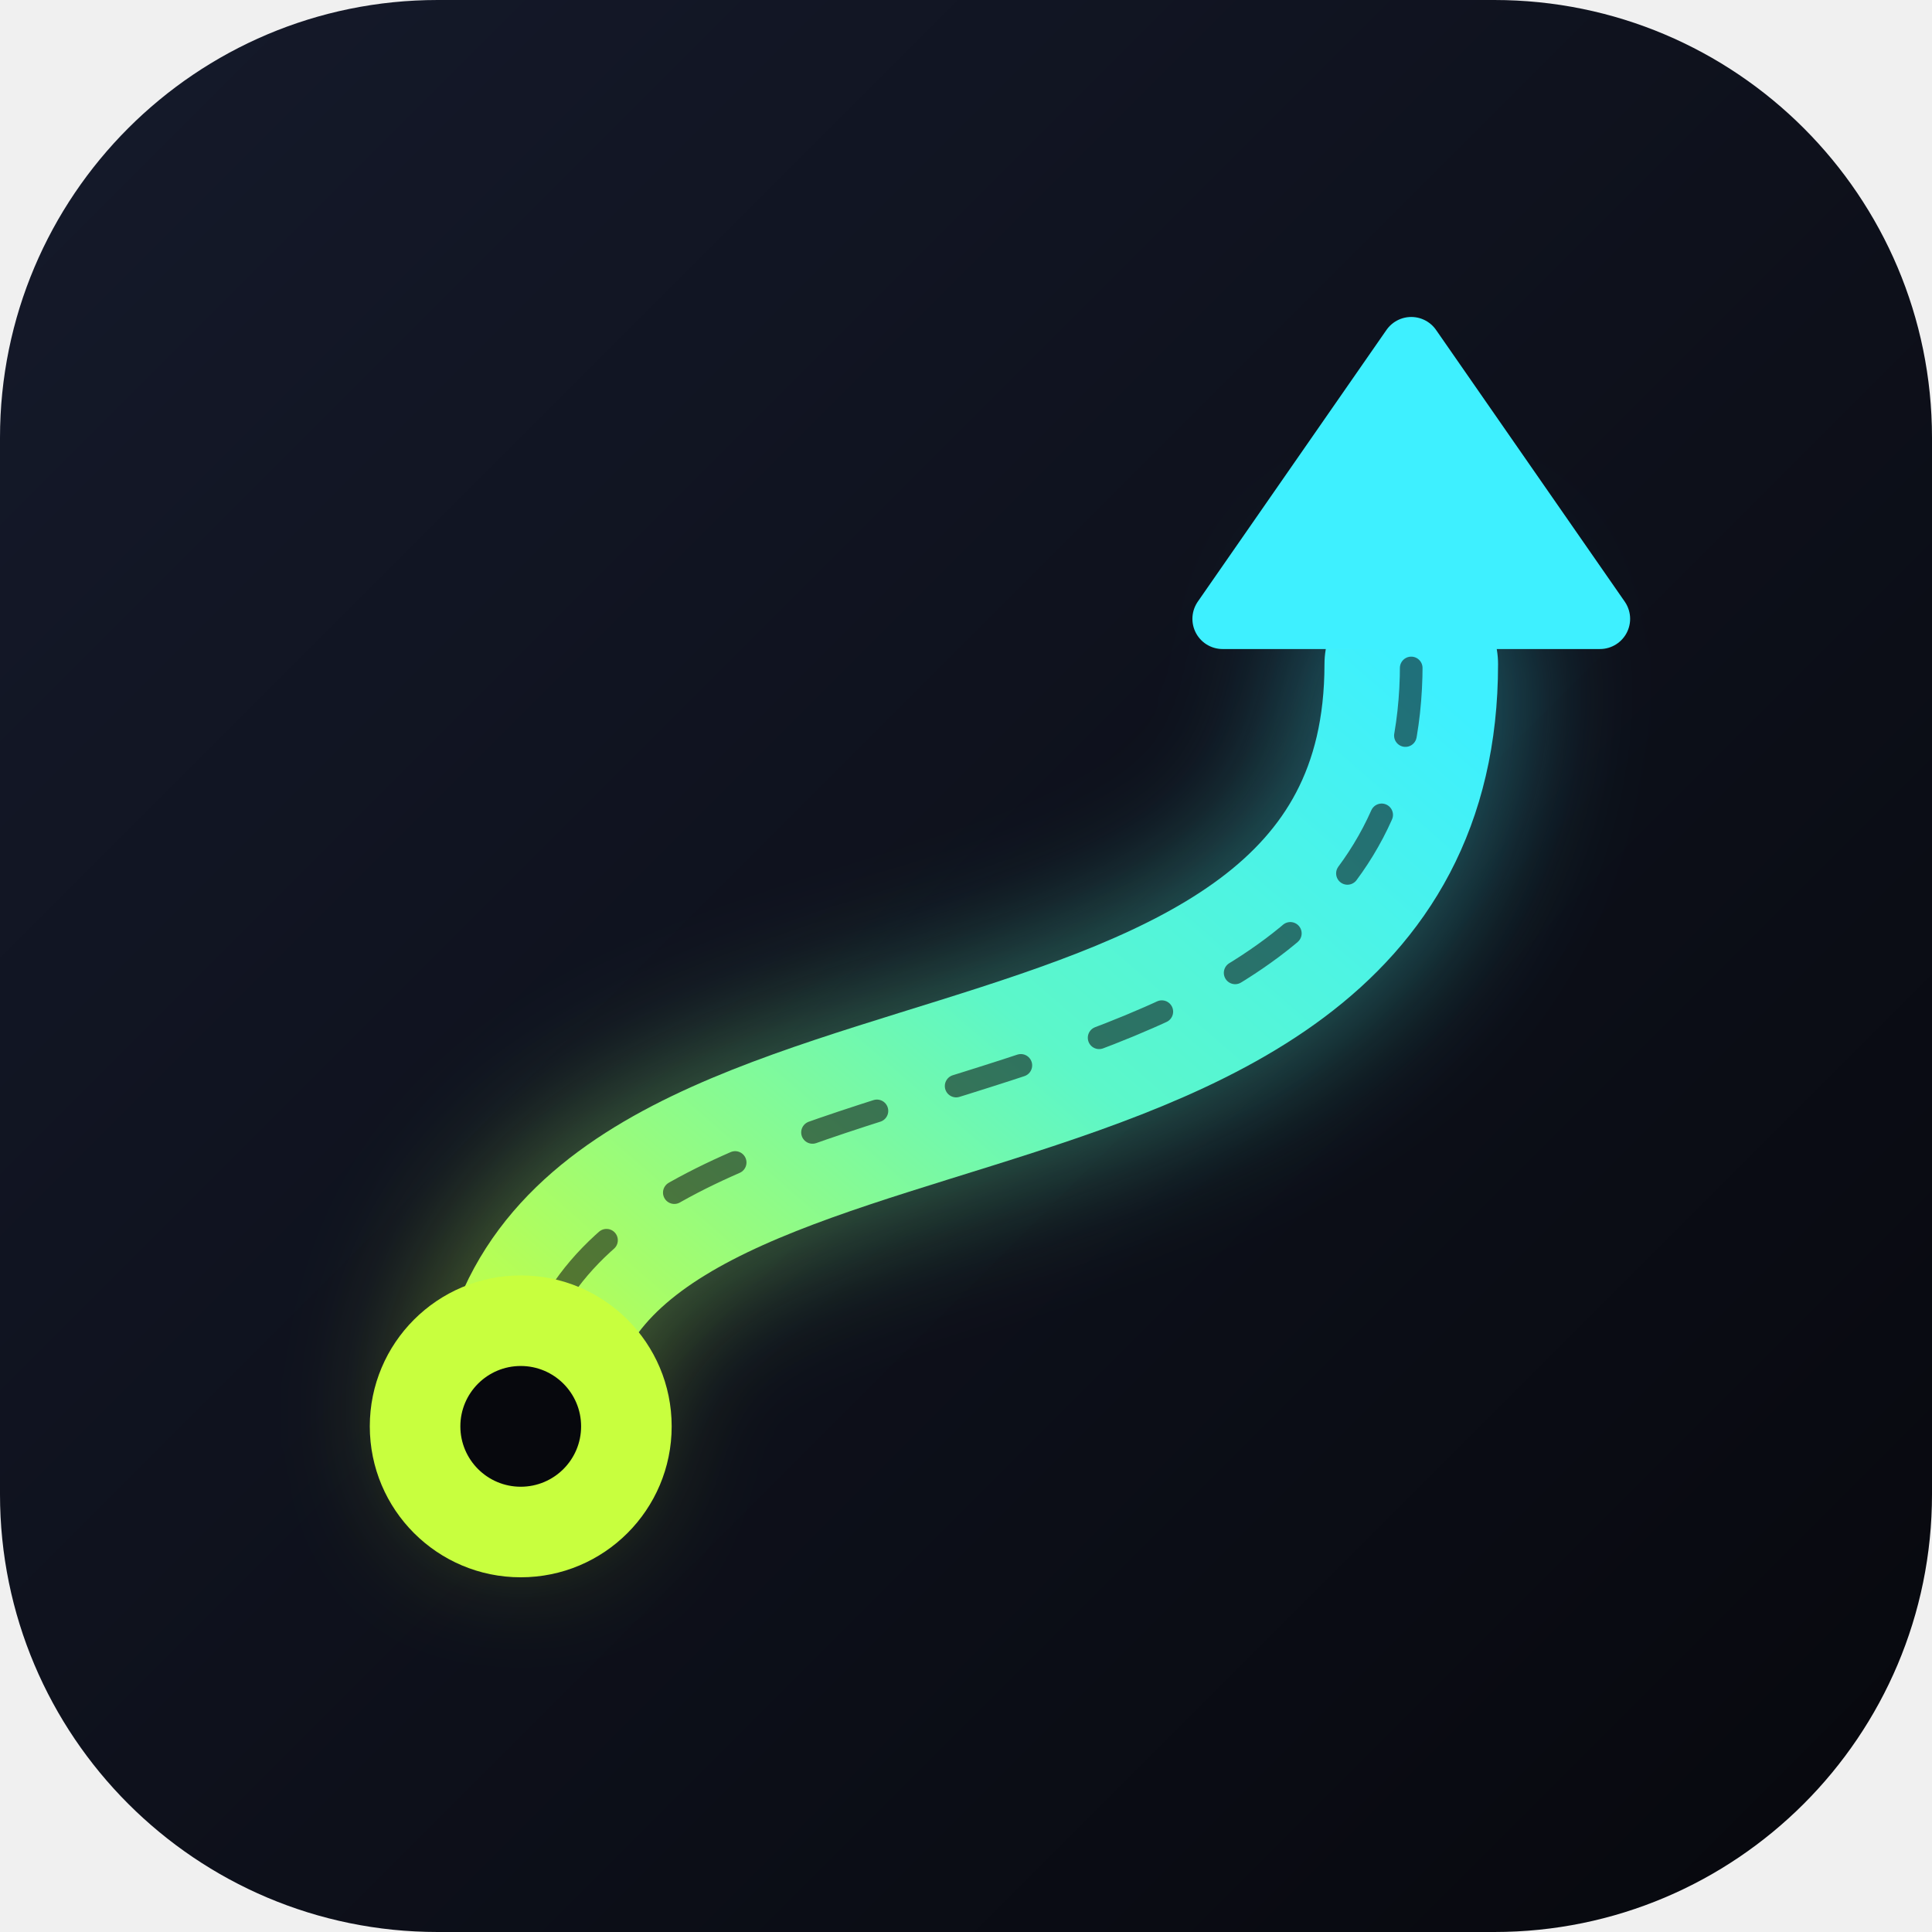
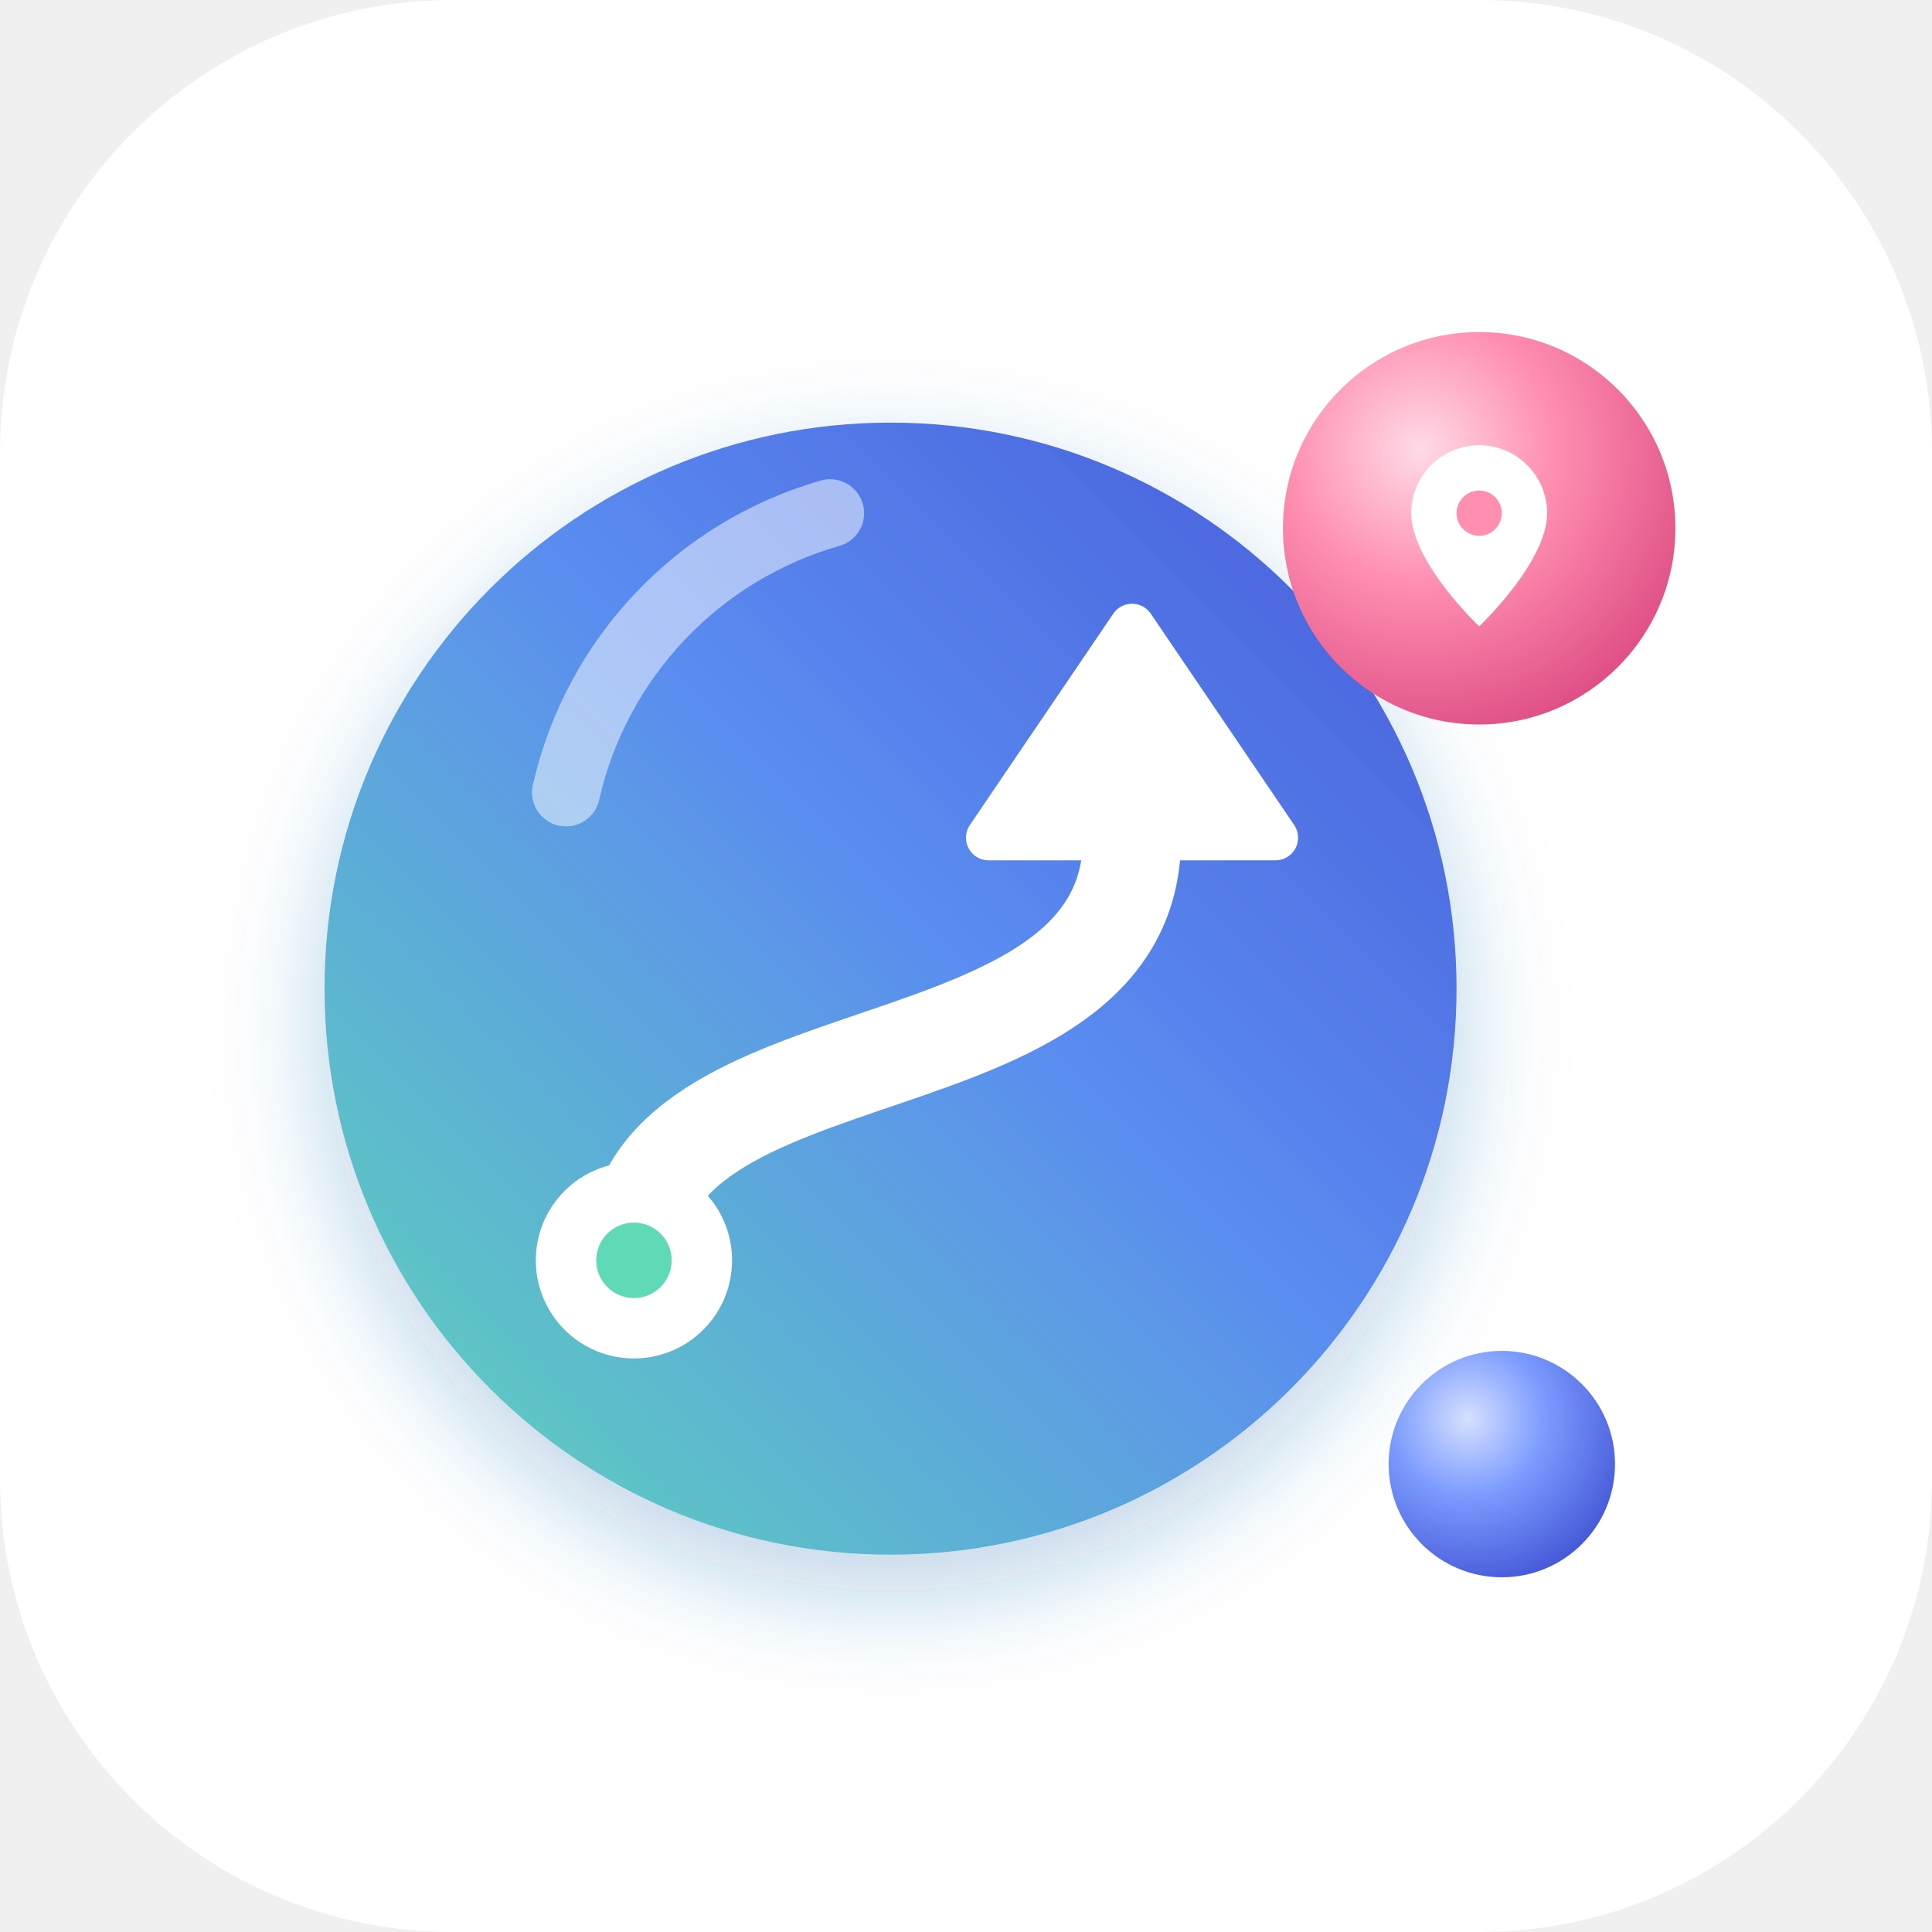
- <svg xmlns="http://www.w3.org/2000/svg" viewBox="0 0 512 512">
+ <svg xmlns="http://www.w3.org/2000/svg" viewBox="0 0 512 512" role="img" aria-label="Ridora">
  <defs>
-     <linearGradient id="bg" x1="0" y1="0" x2="1" y2="1">
-       <stop offset="0" stop-color="#151a2b" />
-       <stop offset="1" stop-color="#07080d" />
+     <linearGradient id="rg1" x1="0" y1="1" x2="1" y2="0">
+       <stop offset="0" stop-color="#5fd9b6" />
+       <stop offset=".55" stop-color="#5a8cf0" />
+       <stop offset="1" stop-color="#4659d8" />
    </linearGradient>
-     <linearGradient id="g" x1="0" y1="1" x2="1" y2="0">
-       <stop offset="0" stop-color="#c8ff3e" />
-       <stop offset=".55" stop-color="#5cf7c9" />
-       <stop offset="1" stop-color="#3ef0ff" />
-     </linearGradient>
-     <filter id="gl" x="-50%" y="-50%" width="200%" height="200%">
-       <feGaussianBlur stdDeviation="16" />
+     <radialGradient id="rb1" cx=".35" cy=".3" r=".75">
+       <stop offset="0" stop-color="#ffdbe7" />
+       <stop offset=".45" stop-color="#ff8fb1" />
+       <stop offset="1" stop-color="#df4f86" />
+     </radialGradient>
+     <radialGradient id="rb2" cx=".35" cy=".3" r=".75">
+       <stop offset="0" stop-color="#d6e0ff" />
+       <stop offset=".45" stop-color="#7c9cff" />
+       <stop offset="1" stop-color="#4659d8" />
+     </radialGradient>
+     <filter id="rs" x="-20%" y="-20%" width="140%" height="140%">
+       <feDropShadow dx="0" dy="10" stdDeviation="14" flood-color="#2b6fb0" flood-opacity=".3" />
    </filter>
  </defs>
-   <rect width="512" height="512" rx="116" fill="url(#bg)" />
-   <path d="M138 380 C 138 262, 374 318, 374 176" fill="none" stroke="url(#g)" stroke-width="58" stroke-linecap="round" opacity=".35" filter="url(#gl)" />
-   <path d="M138 380 C 138 262, 374 318, 374 176" fill="none" stroke="url(#g)" stroke-width="46" stroke-linecap="round" />
-   <path d="M138 380 C 138 262, 374 318, 374 176" fill="none" stroke="#07080d" stroke-width="6" stroke-linecap="round" stroke-dasharray="18 22" opacity=".55" />
-   <circle cx="138" cy="378" r="40" fill="#c8ff3e" />
-   <circle cx="138" cy="378" r="16" fill="#07080d" />
-   <path d="M374 92 L324 164 L424 164 Z" fill="#3ef0ff" stroke="#3ef0ff" stroke-width="16" stroke-linejoin="round" />
+   <rect width="512" height="512" rx="120" fill="#fff" />
+   <circle cx="236" cy="262" r="150" fill="url(#rg1)" filter="url(#rs)" />
+   <path d="M150 210a100 100 0 0 1 70-74" fill="none" stroke="#fff" stroke-width="18" stroke-linecap="round" opacity=".5" />
+   <path d="M168 334 C 168 270, 300 292, 300 222" fill="none" stroke="#fff" stroke-width="26" stroke-linecap="round" />
+   <path d="M300 166 L262 222 L338 222 Z" fill="#fff" stroke="#fff" stroke-width="12" stroke-linejoin="round" />
+   <circle cx="168" cy="334" r="26" fill="#fff" />
+   <circle cx="168" cy="334" r="10" fill="#5fd9b6" />
+   <circle cx="392" cy="140" r="52" fill="url(#rb1)" />
+   <path d="M392 166s-18-17-18-30a18 18 0 0 1 36 0c0 13-18 30-18 30z" fill="#fff" />
+   <circle cx="392" cy="136" r="6" fill="#ff8fb1" />
+   <circle cx="398" cy="388" r="30" fill="url(#rb2)" />
</svg>
